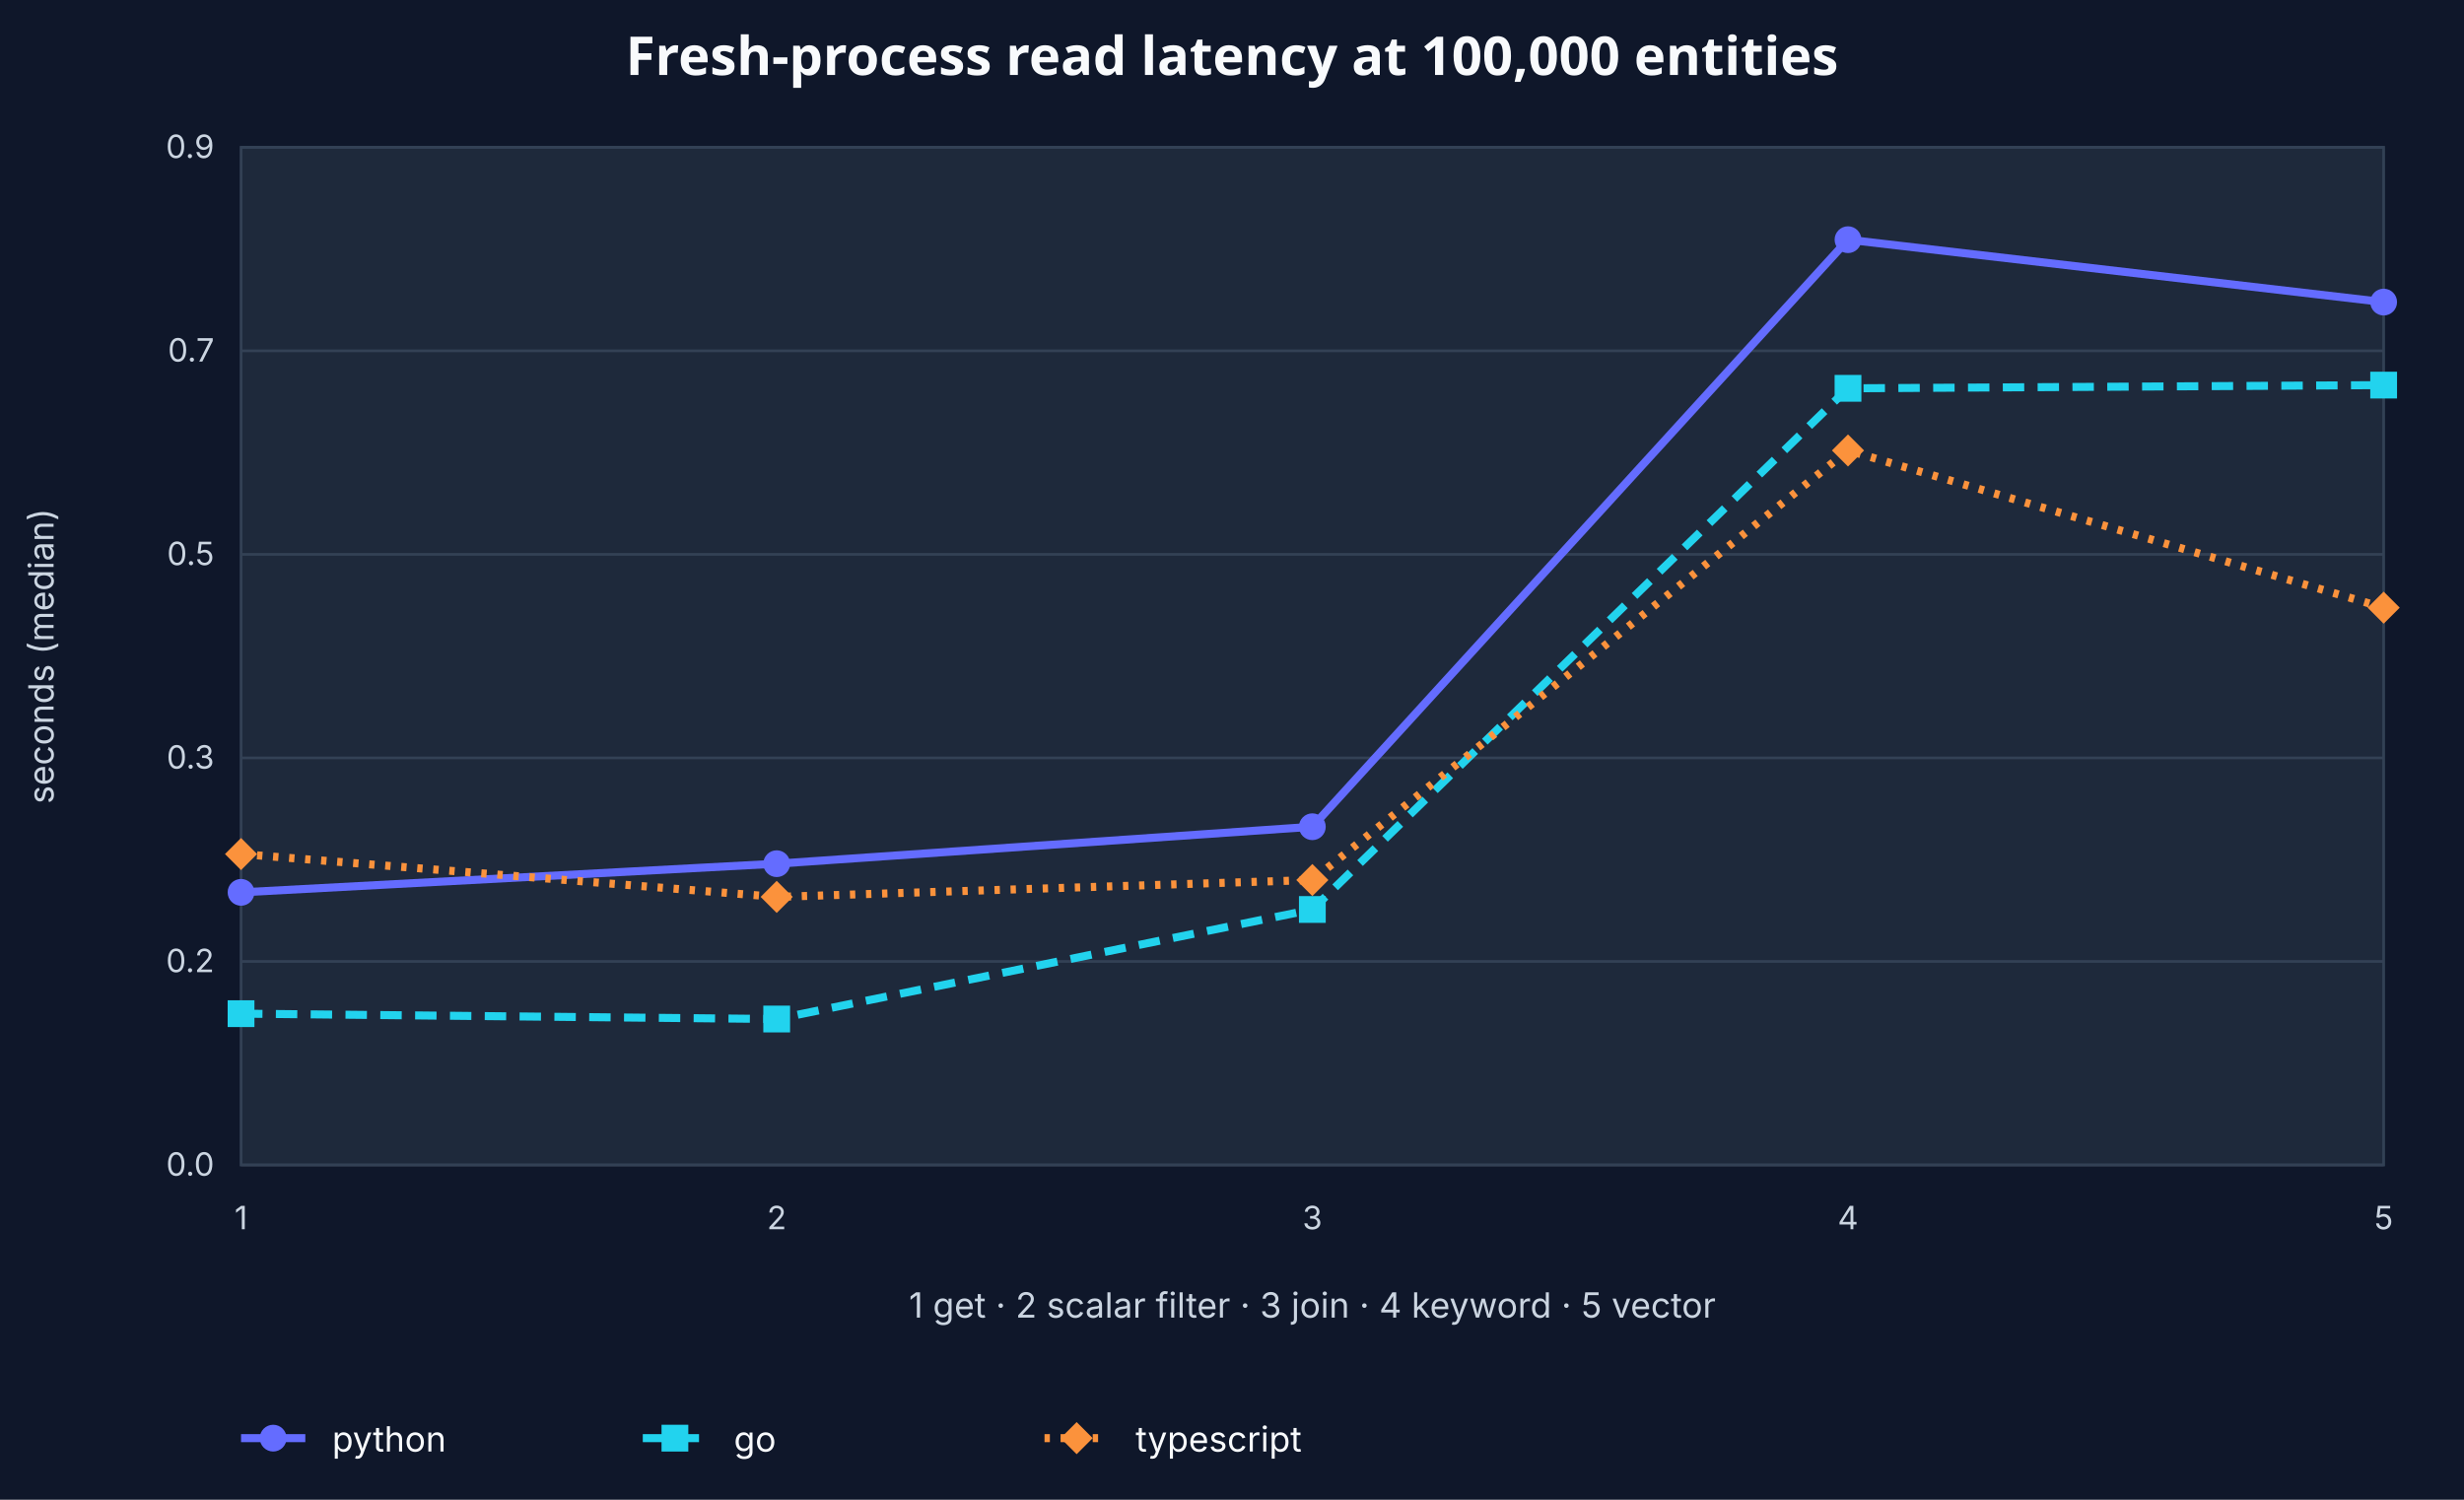
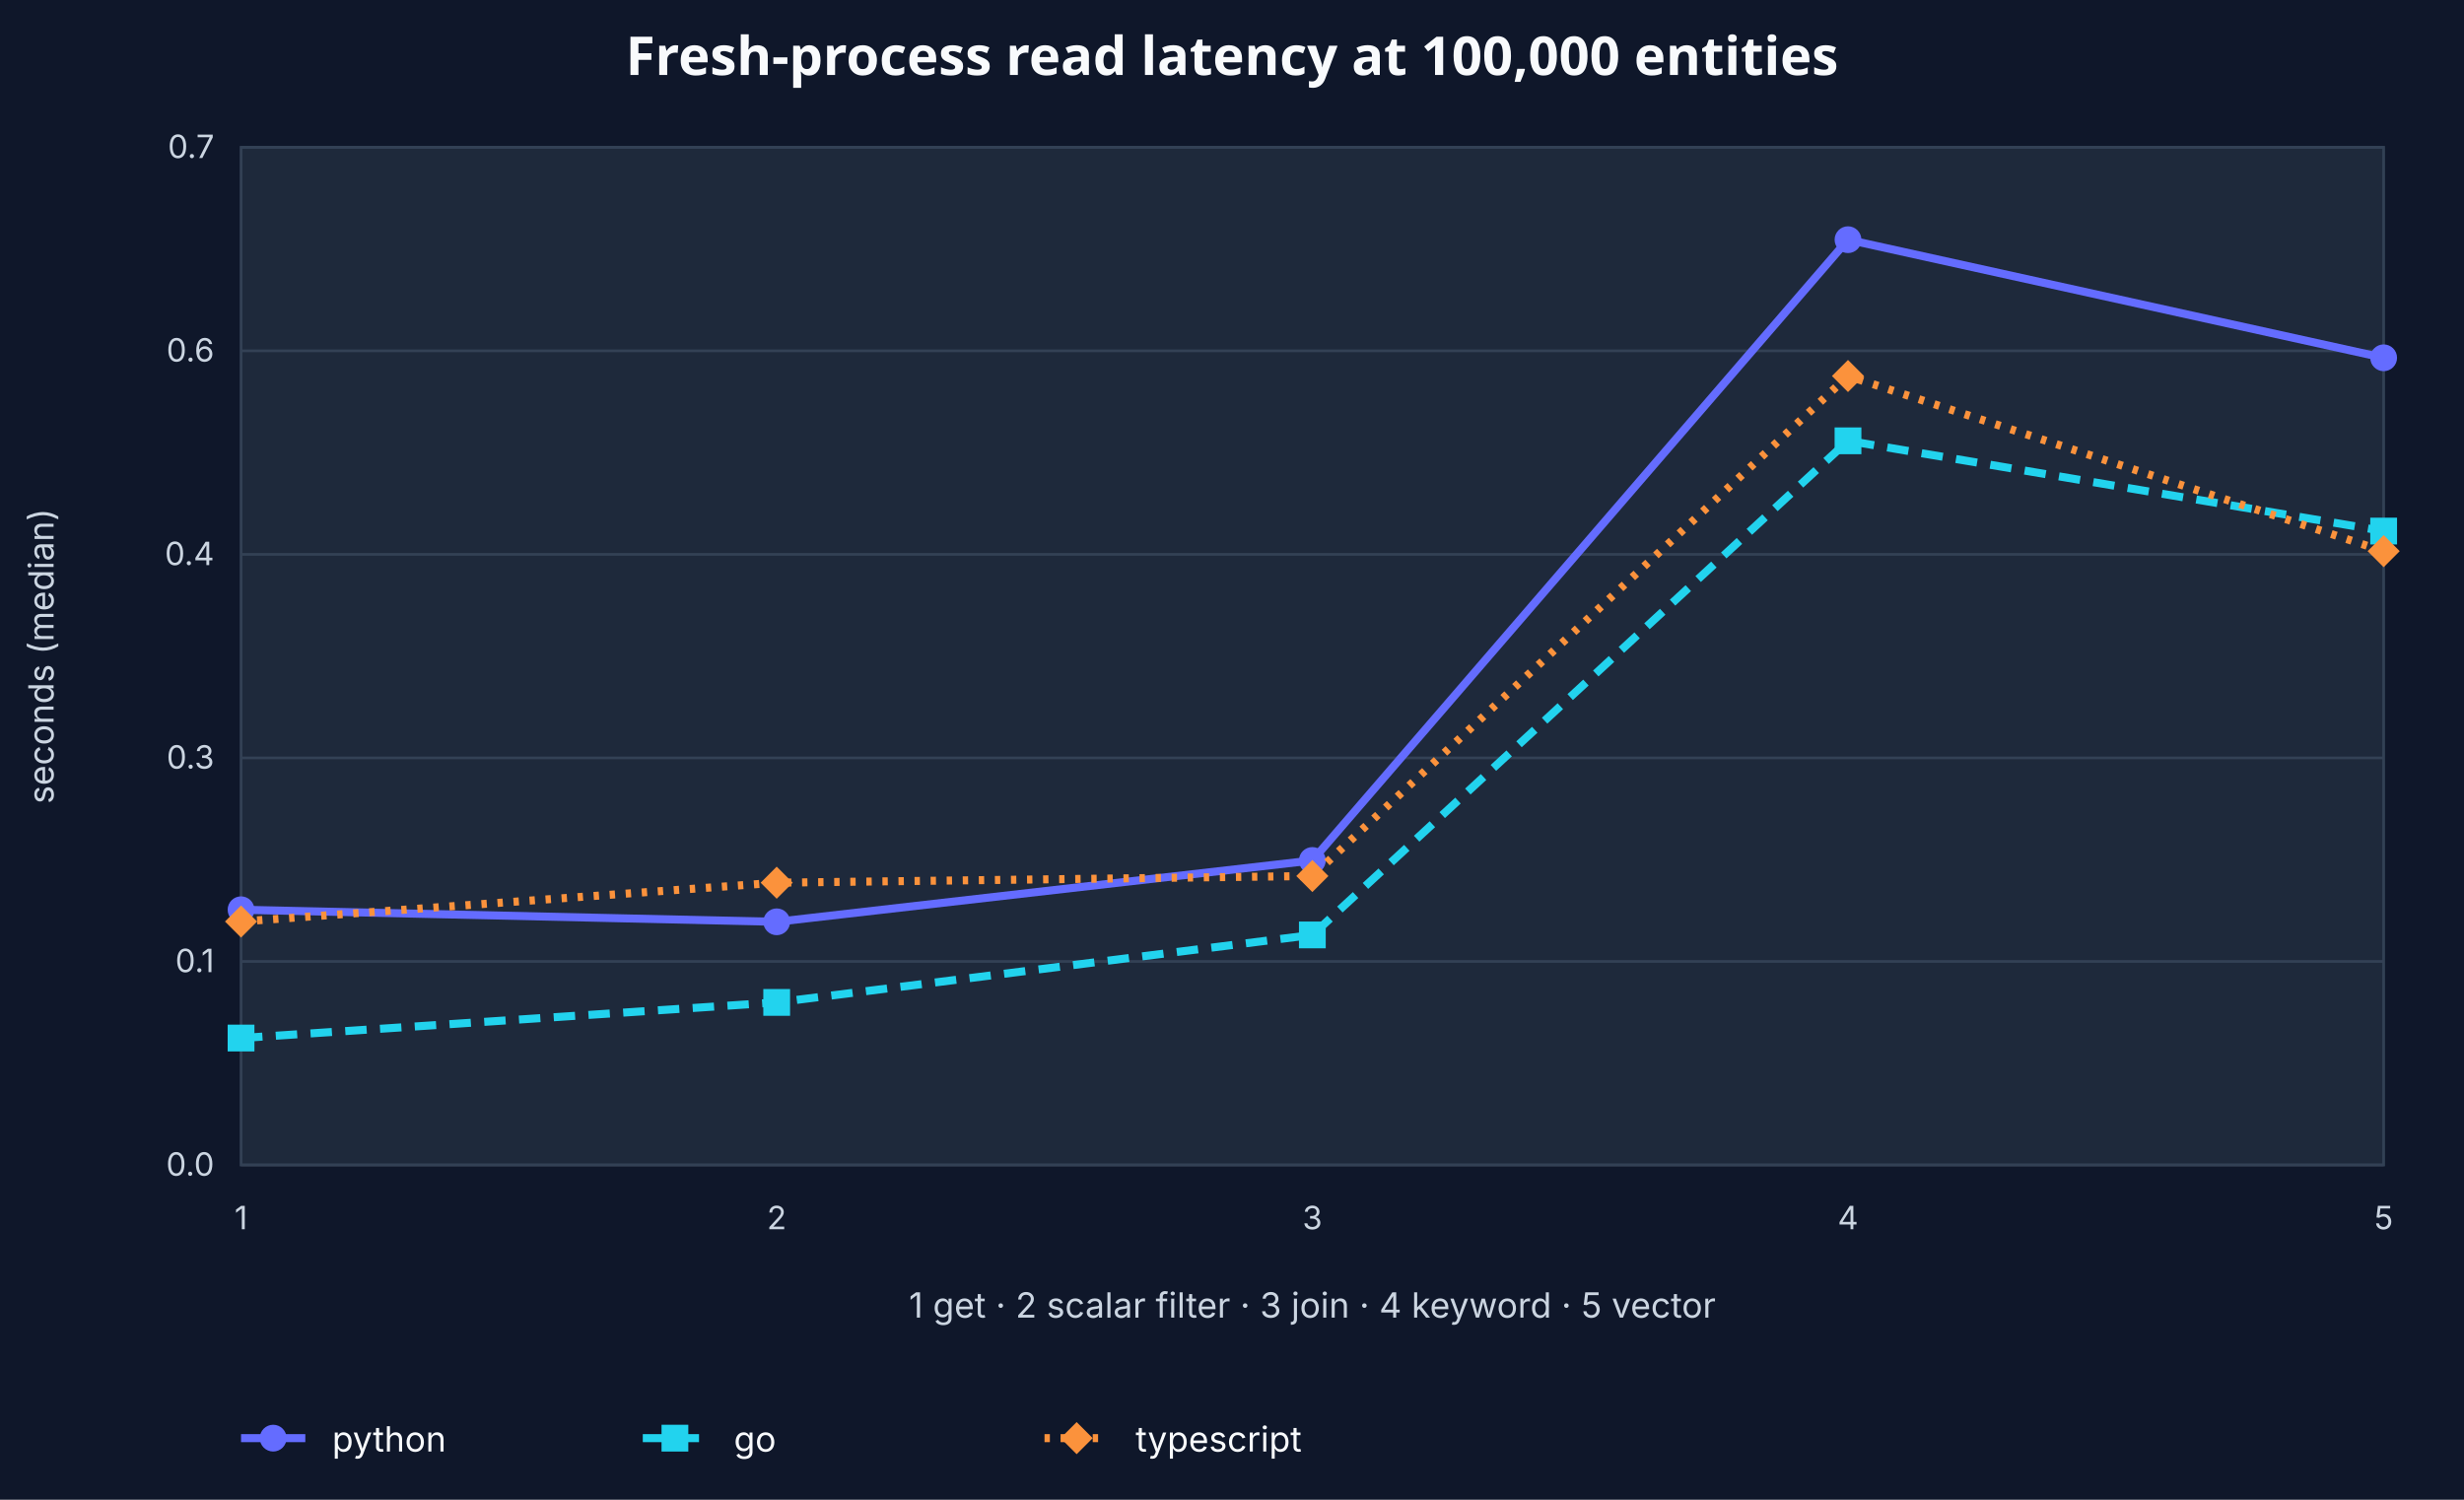
<svg xmlns="http://www.w3.org/2000/svg" role="img" aria-labelledby="chart-title chart-description" viewBox="0 0 920 560">
  <rect width="920" height="560" fill="#0F172A" />
  <rect x="90" y="55" width="800" height="380" fill="#1E293B" stroke="#334155" />
  <text x="460.0" y="28" text-anchor="middle" font-family="'Outfit Variable', Outfit, sans-serif" font-size="20" font-weight="600" fill="#F8FAFC">Fresh-process read latency at 100,000 entities</text>
  <line x1="90" y1="435.0" x2="890" y2="435.0" stroke="#334155" />
  <text x="80" y="439.0" text-anchor="end" font-family="'Inter Variable', Inter, sans-serif" font-size="12" fill="#CBD5E1">0.0</text>
  <line x1="90" y1="359.0" x2="890" y2="359.0" stroke="#334155" />
-   <text x="80" y="363.0" text-anchor="end" font-family="'Inter Variable', Inter, sans-serif" font-size="12" fill="#CBD5E1">0.2</text>
+   <text x="80" y="363.0" text-anchor="end" font-family="'Inter Variable', Inter, sans-serif" font-size="12" fill="#CBD5E1">0.1</text>
  <line x1="90" y1="283.0" x2="890" y2="283.0" stroke="#334155" />
  <text x="80" y="287.0" text-anchor="end" font-family="'Inter Variable', Inter, sans-serif" font-size="12" fill="#CBD5E1">0.3</text>
  <line x1="90" y1="207.0" x2="890" y2="207.0" stroke="#334155" />
-   <text x="80" y="211.0" text-anchor="end" font-family="'Inter Variable', Inter, sans-serif" font-size="12" fill="#CBD5E1">0.5</text>
+   <text x="80" y="211.0" text-anchor="end" font-family="'Inter Variable', Inter, sans-serif" font-size="12" fill="#CBD5E1">0.4</text>
  <line x1="90" y1="131.0" x2="890" y2="131.0" stroke="#334155" />
-   <text x="80" y="135.0" text-anchor="end" font-family="'Inter Variable', Inter, sans-serif" font-size="12" fill="#CBD5E1">0.7</text>
+   <text x="80" y="135.0" text-anchor="end" font-family="'Inter Variable', Inter, sans-serif" font-size="12" fill="#CBD5E1">0.6</text>
  <line x1="90" y1="55.0" x2="890" y2="55.0" stroke="#334155" />
-   <text x="80" y="59.0" text-anchor="end" font-family="'Inter Variable', Inter, sans-serif" font-size="12" fill="#CBD5E1">0.9</text>
-   <polyline points="90.0,333.2 290.0,322.5 490.0,308.7 690.0,89.5 890.0,112.8" fill="none" stroke="#646CFF" stroke-width="3" />
-   <circle cx="90.0" cy="333.2" r="5" fill="#646CFF" />
-   <circle cx="290.0" cy="322.5" r="5" fill="#646CFF" />
-   <circle cx="490.0" cy="308.7" r="5" fill="#646CFF" />
+   <text x="80" y="59.0" text-anchor="end" font-family="'Inter Variable', Inter, sans-serif" font-size="12" fill="#CBD5E1">0.7</text>
+   <polyline points="90.0,339.7 290.0,344.2 490.0,321.3 690.0,89.5 890.0,133.6" fill="none" stroke="#646CFF" stroke-width="3" />
+   <circle cx="90.0" cy="339.7" r="5" fill="#646CFF" />
+   <circle cx="290.0" cy="344.2" r="5" fill="#646CFF" />
+   <circle cx="490.0" cy="321.3" r="5" fill="#646CFF" />
  <circle cx="690.0" cy="89.5" r="5" fill="#646CFF" />
-   <circle cx="890.0" cy="112.8" r="5" fill="#646CFF" />
-   <polyline points="90.0,378.5 290.0,380.5 490.0,339.6 690.0,145.0 890.0,143.8" fill="none" stroke="#22D3EE" stroke-width="3" stroke-dasharray="8 5" />
-   <rect x="85.0" y="373.5" width="10" height="10" fill="#22D3EE" />
-   <rect x="285.0" y="375.5" width="10" height="10" fill="#22D3EE" />
-   <rect x="485.0" y="334.6" width="10" height="10" fill="#22D3EE" />
-   <rect x="685.0" y="140.0" width="10" height="10" fill="#22D3EE" />
-   <rect x="885.0" y="138.8" width="10" height="10" fill="#22D3EE" />
-   <polyline points="90.0,318.9 290.0,334.9 490.0,328.6 690.0,168.2 890.0,226.9" fill="none" stroke="#FB923C" stroke-width="3" stroke-dasharray="2 4" />
-   <path d="M 90.0 312.9 L 96.0 318.9 L 90.0 324.9 L 84.0 318.9 Z" fill="#FB923C" />
-   <path d="M 290.0 328.9 L 296.0 334.9 L 290.0 340.9 L 284.0 334.9 Z" fill="#FB923C" />
-   <path d="M 490.0 322.6 L 496.0 328.6 L 490.0 334.6 L 484.0 328.6 Z" fill="#FB923C" />
-   <path d="M 690.0 162.2 L 696.0 168.2 L 690.0 174.2 L 684.0 168.2 Z" fill="#FB923C" />
-   <path d="M 890.0 220.9 L 896.0 226.9 L 890.0 232.9 L 884.0 226.9 Z" fill="#FB923C" />
+   <circle cx="890.0" cy="133.6" r="5" fill="#646CFF" />
+   <polyline points="90.0,387.6 290.0,374.3 490.0,349.1 690.0,164.6 890.0,198.3" fill="none" stroke="#22D3EE" stroke-width="3" stroke-dasharray="8 5" />
+   <rect x="85.0" y="382.6" width="10" height="10" fill="#22D3EE" />
+   <rect x="285.0" y="369.3" width="10" height="10" fill="#22D3EE" />
+   <rect x="485.0" y="344.1" width="10" height="10" fill="#22D3EE" />
+   <rect x="685.0" y="159.6" width="10" height="10" fill="#22D3EE" />
+   <rect x="885.0" y="193.3" width="10" height="10" fill="#22D3EE" />
+   <polyline points="90.0,344.1 290.0,329.6 490.0,327.1 690.0,140.4 890.0,205.8" fill="none" stroke="#FB923C" stroke-width="3" stroke-dasharray="2 4" />
+   <path d="M 90.0 338.1 L 96.0 344.1 L 90.0 350.1 L 84.0 344.1 Z" fill="#FB923C" />
+   <path d="M 290.0 323.6 L 296.0 329.6 L 290.0 335.6 L 284.0 329.6 Z" fill="#FB923C" />
+   <path d="M 490.0 321.1 L 496.0 327.1 L 490.0 333.1 L 484.0 327.1 Z" fill="#FB923C" />
+   <path d="M 690.0 134.4 L 696.0 140.4 L 690.0 146.4 L 684.0 140.4 Z" fill="#FB923C" />
+   <path d="M 890.0 199.8 L 896.0 205.8 L 890.0 211.8 L 884.0 205.8 Z" fill="#FB923C" />
  <text x="90.0" y="459" text-anchor="middle" font-family="'Inter Variable', Inter, sans-serif" font-size="12" fill="#CBD5E1">1</text>
  <text x="290.0" y="459" text-anchor="middle" font-family="'Inter Variable', Inter, sans-serif" font-size="12" fill="#CBD5E1">2</text>
  <text x="490.0" y="459" text-anchor="middle" font-family="'Inter Variable', Inter, sans-serif" font-size="12" fill="#CBD5E1">3</text>
  <text x="690.0" y="459" text-anchor="middle" font-family="'Inter Variable', Inter, sans-serif" font-size="12" fill="#CBD5E1">4</text>
  <text x="890.0" y="459" text-anchor="middle" font-family="'Inter Variable', Inter, sans-serif" font-size="12" fill="#CBD5E1">5</text>
  <line x1="90" y1="537" x2="114" y2="537" stroke="#646CFF" stroke-width="3" />
  <circle cx="102.0" cy="537.0" r="5" fill="#646CFF" />
  <text x="124" y="542" font-family="'Inter Variable', Inter, sans-serif" font-size="13" fill="#F8FAFC">python</text>
  <line x1="240" y1="537" x2="264" y2="537" stroke="#22D3EE" stroke-width="3" stroke-dasharray="8 5" />
  <rect x="247.0" y="532.0" width="10" height="10" fill="#22D3EE" />
  <text x="274" y="542" font-family="'Inter Variable', Inter, sans-serif" font-size="13" fill="#F8FAFC">go</text>
  <line x1="390" y1="537" x2="414" y2="537" stroke="#FB923C" stroke-width="3" stroke-dasharray="2 4" />
  <path d="M 402.0 531.0 L 408.0 537.0 L 402.0 543.0 L 396.0 537.0 Z" fill="#FB923C" />
  <text x="424" y="542" font-family="'Inter Variable', Inter, sans-serif" font-size="13" fill="#F8FAFC">typescript</text>
  <text x="490.0" y="492" text-anchor="middle" font-family="'Inter Variable', Inter, sans-serif" font-size="13" fill="#CBD5E1">1 get · 2 scalar filter · 3 join · 4 keyword · 5 vector</text>
  <text x="20" y="245.0" transform="rotate(-90 20 245.0)" text-anchor="middle" font-family="'Inter Variable', Inter, sans-serif" font-size="13" fill="#CBD5E1">seconds (median)</text>
</svg>
